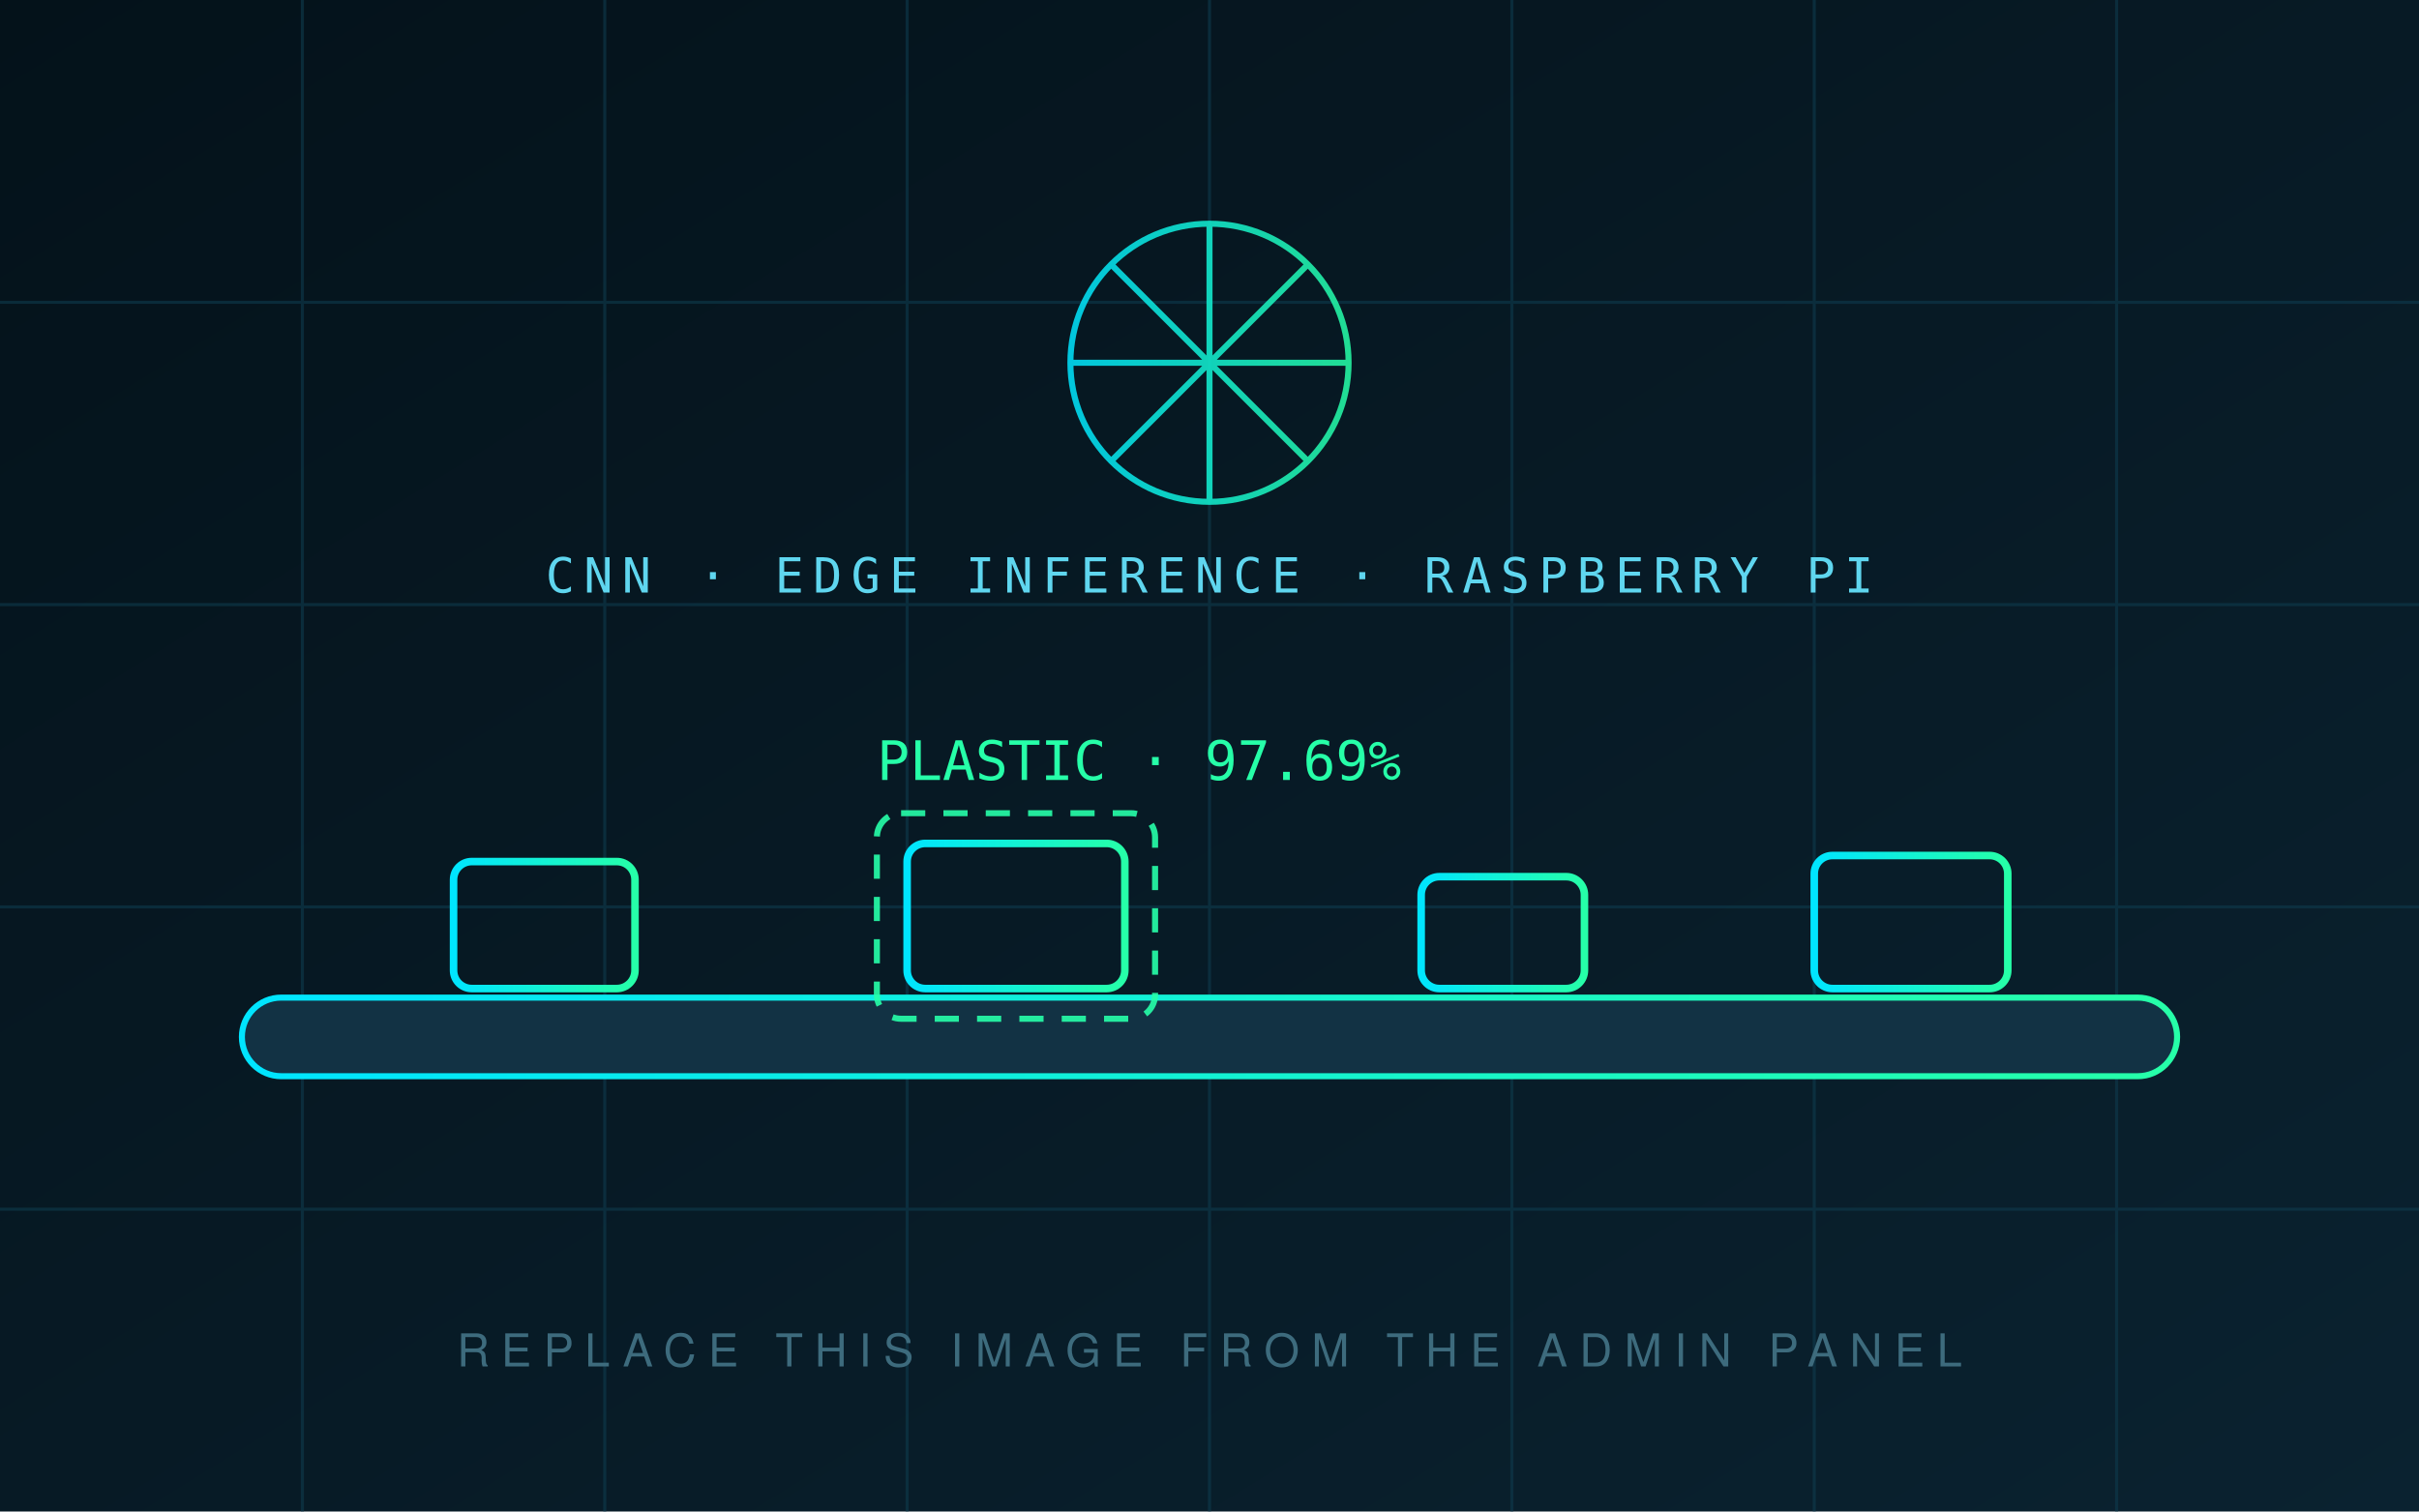
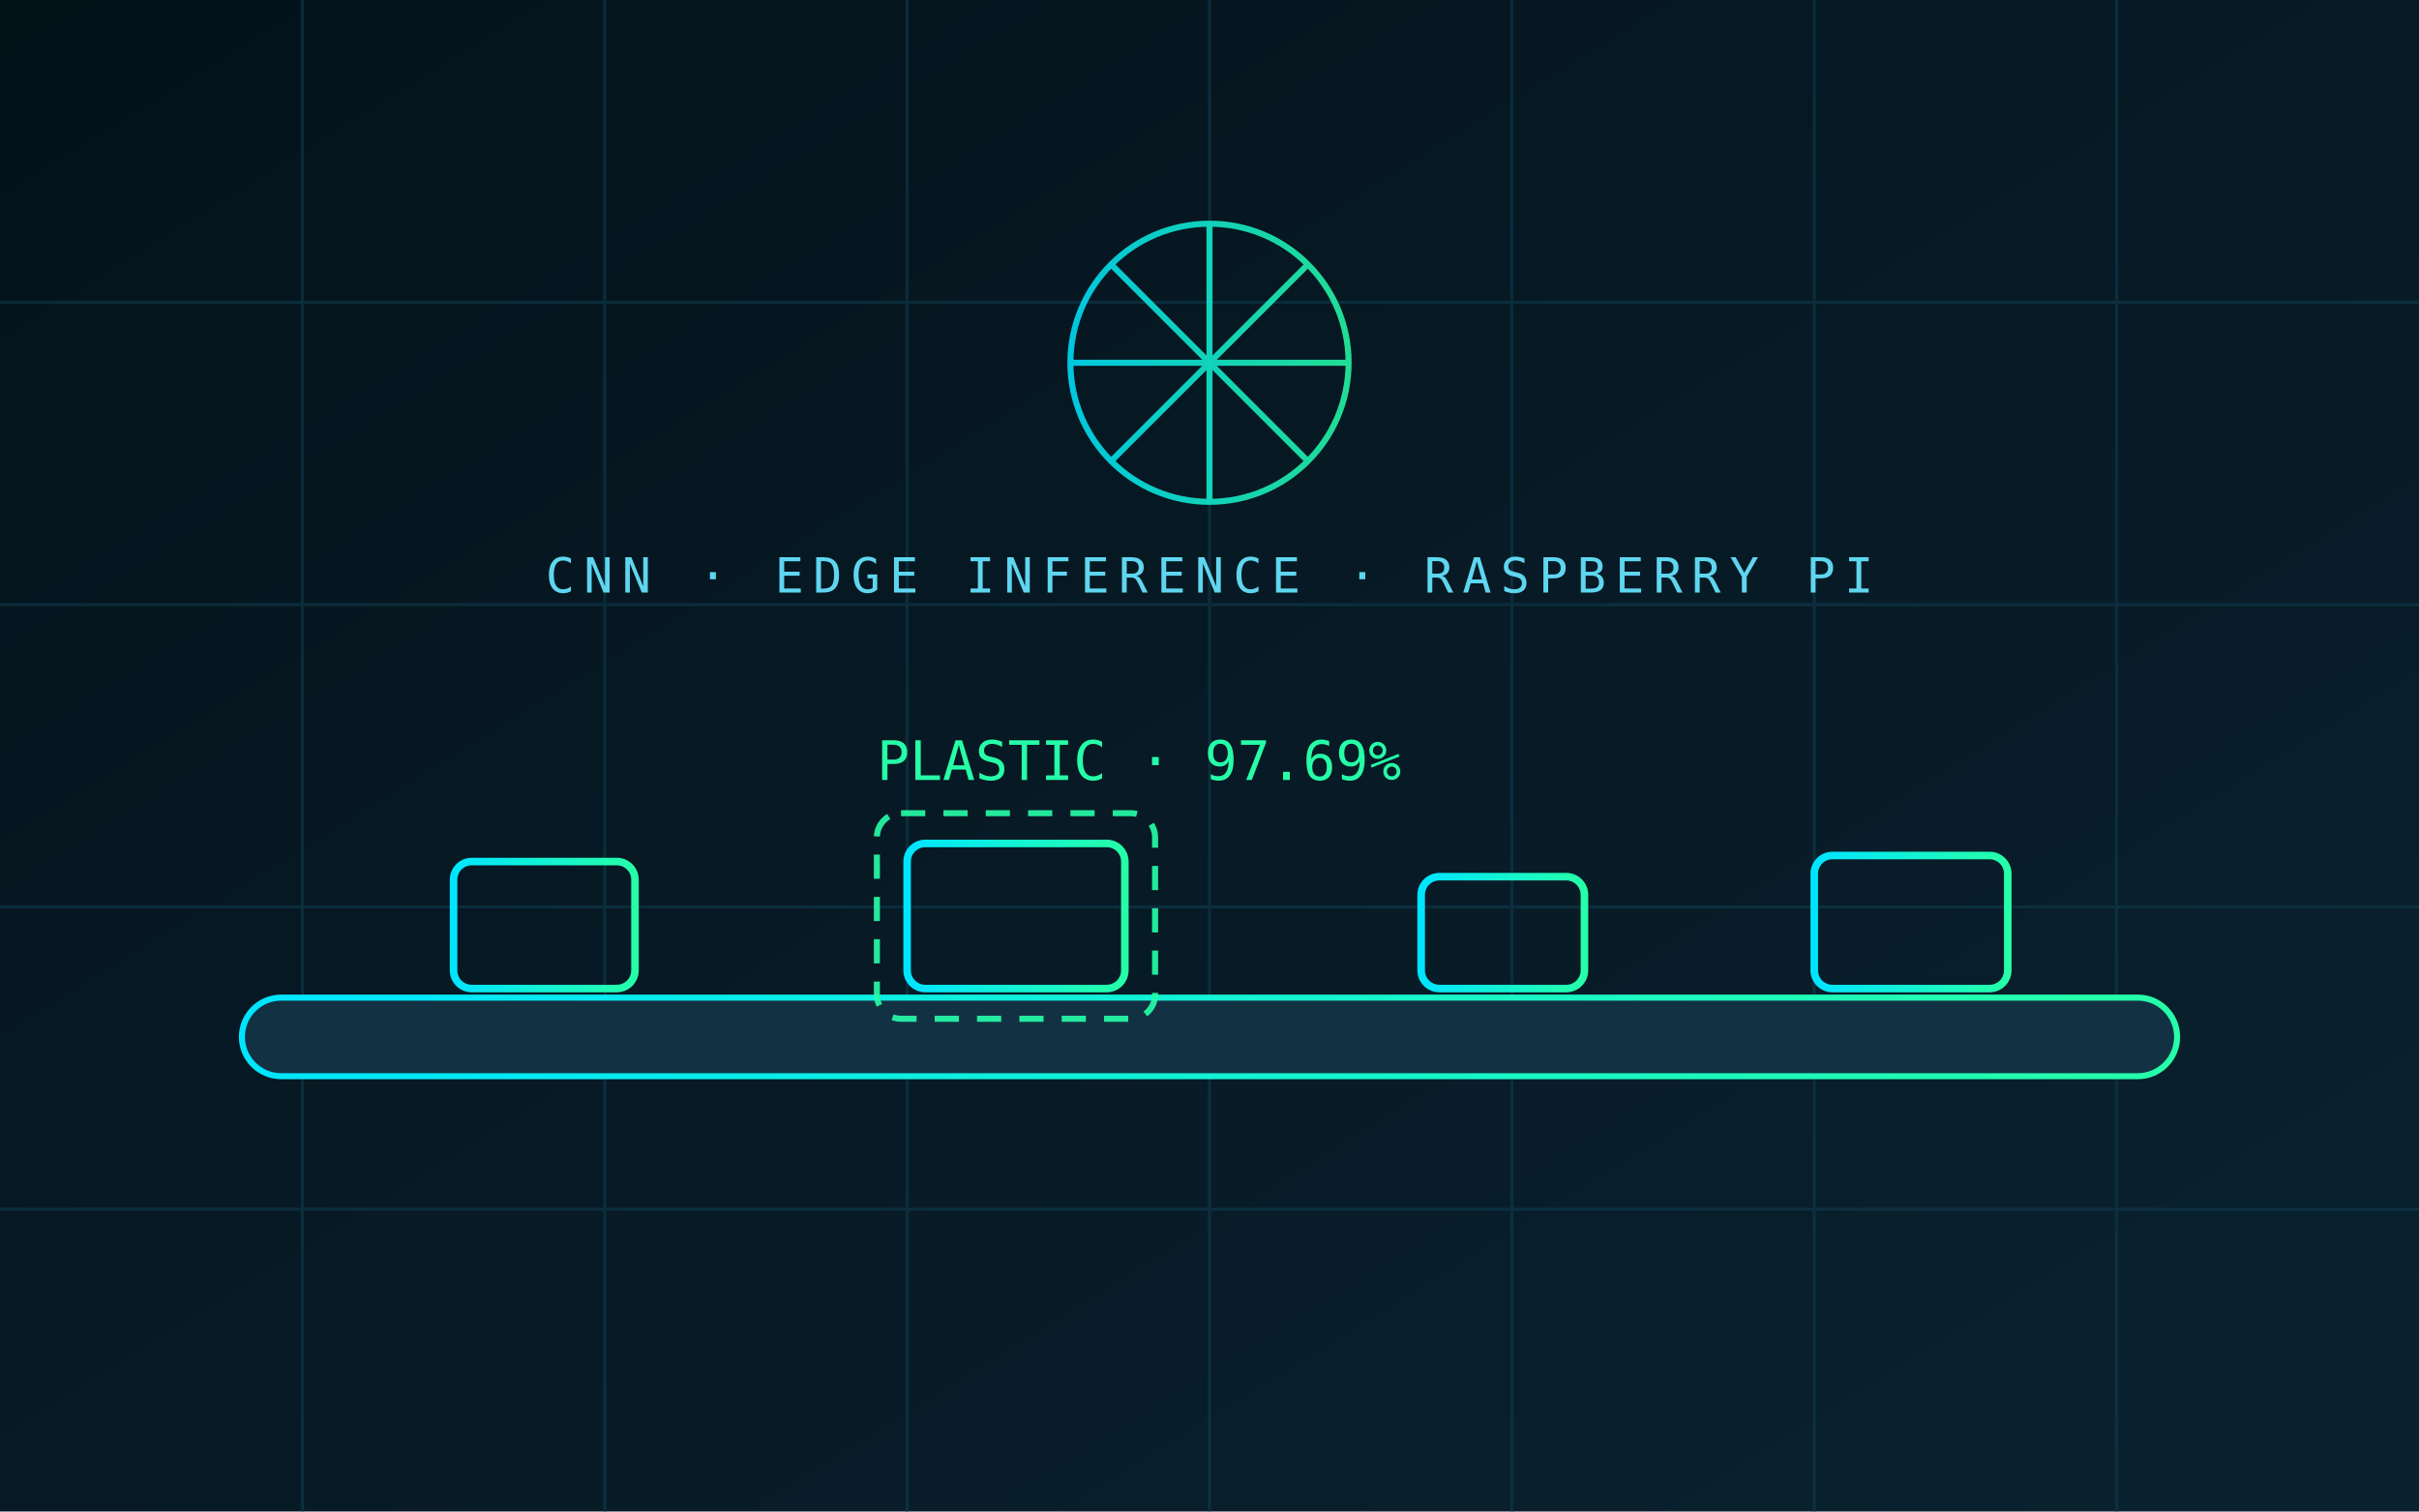
<svg xmlns="http://www.w3.org/2000/svg" viewBox="0 0 800 500" width="800" height="500">
  <defs>
    <linearGradient id="wg" x1="0" y1="0" x2="1" y2="1">
      <stop offset="0%" stop-color="#04121a" />
      <stop offset="100%" stop-color="#0a2230" />
    </linearGradient>
    <linearGradient id="wa" x1="0" y1="0" x2="1" y2="0">
      <stop offset="0%" stop-color="#00e5ff" />
      <stop offset="100%" stop-color="#26ffa8" />
    </linearGradient>
  </defs>
  <rect width="800" height="500" fill="url(#wg)" />
  <g stroke="#0e3a4c" stroke-width="1" opacity="0.6">
    <path d="M0 100H800M0 200H800M0 300H800M0 400H800M100 0V500M200 0V500M300 0V500M400 0V500M500 0V500M600 0V500M700 0V500" />
  </g>
  <rect x="80" y="330" width="640" height="26" rx="13" fill="#123244" stroke="url(#wa)" stroke-width="2" />
  <g fill="none" stroke="url(#wa)" stroke-width="2.5">
    <rect x="150" y="285" width="60" height="42" rx="6" />
    <rect x="300" y="279" width="72" height="48" rx="6" />
    <rect x="470" y="290" width="54" height="37" rx="6" />
    <rect x="600" y="283" width="64" height="44" rx="6" />
  </g>
  <g fill="none" stroke="#26ffa8" stroke-width="2" stroke-dasharray="8 6" opacity="0.9">
    <rect x="290" y="269" width="92" height="68" rx="8" />
  </g>
  <text x="290" y="258" font-family="ui-monospace, Menlo, monospace" font-size="18" fill="#26ffa8">PLASTIC · 97.69%</text>
  <g fill="none" stroke="url(#wa)" stroke-width="2" opacity="0.85">
    <circle cx="400" cy="120" r="46" />
    <path d="M400 74v92M354 120h92M368 88l64 64M432 88l-64 64" />
  </g>
  <text x="400" y="196" text-anchor="middle" font-family="ui-monospace, Menlo, monospace" font-size="16" fill="#5fd6ef" letter-spacing="3">CNN · EDGE INFERENCE · RASPBERRY PI</text>
-   <text x="400" y="452" text-anchor="middle" font-family="Segoe UI, Helvetica, Arial, sans-serif" font-size="15" letter-spacing="4" fill="#3d6b7d">REPLACE THIS IMAGE FROM THE ADMIN PANEL</text>
</svg>
